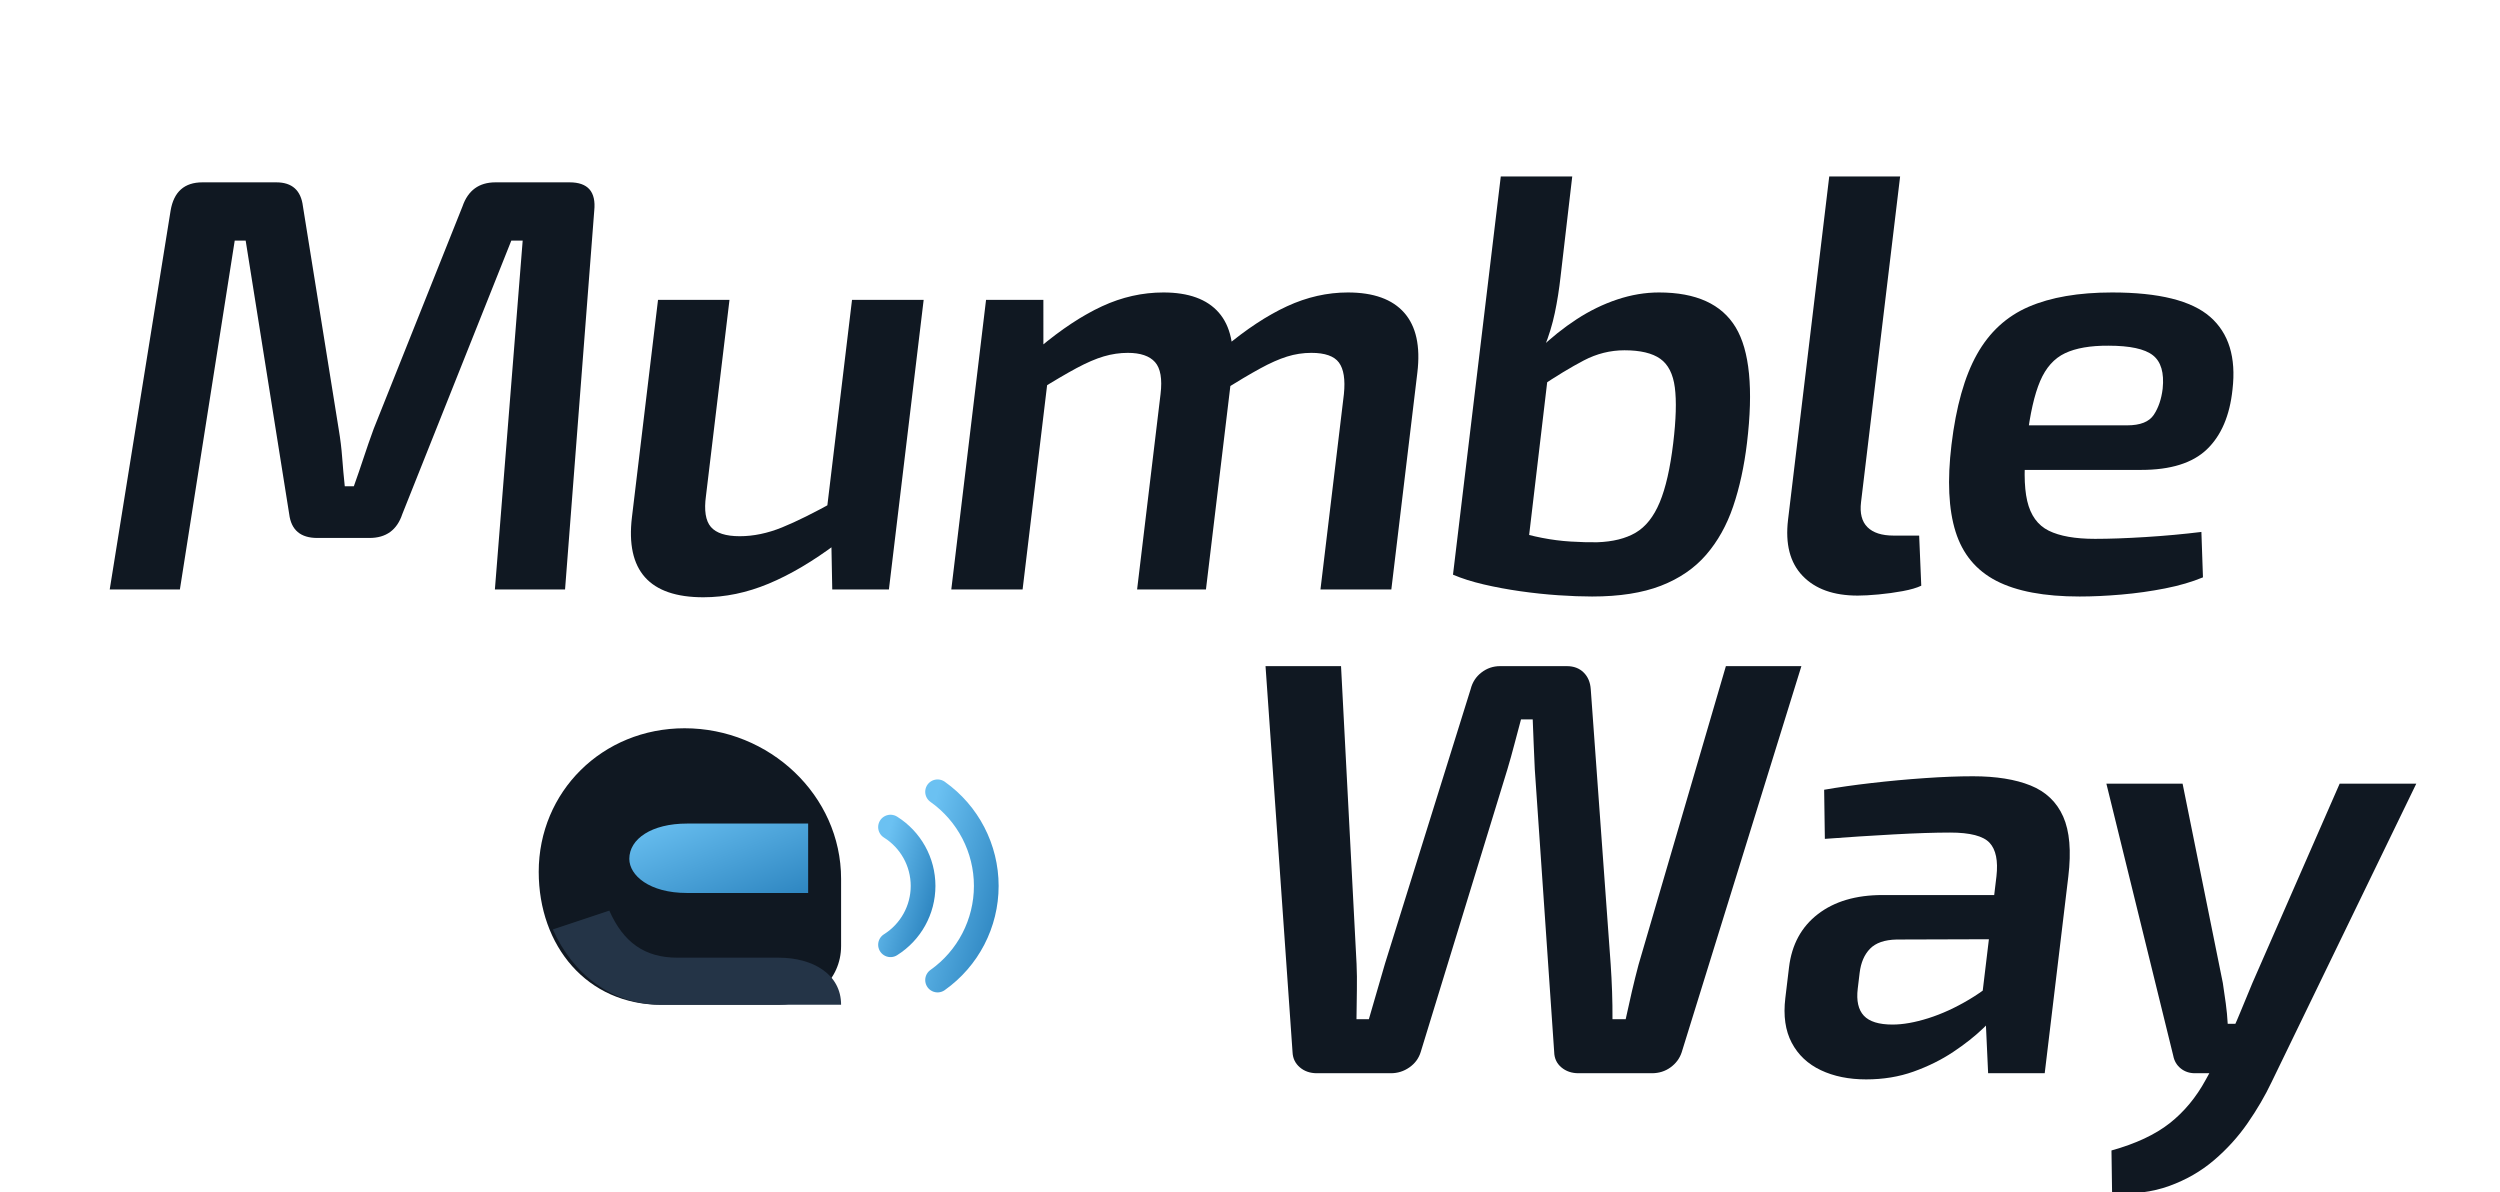
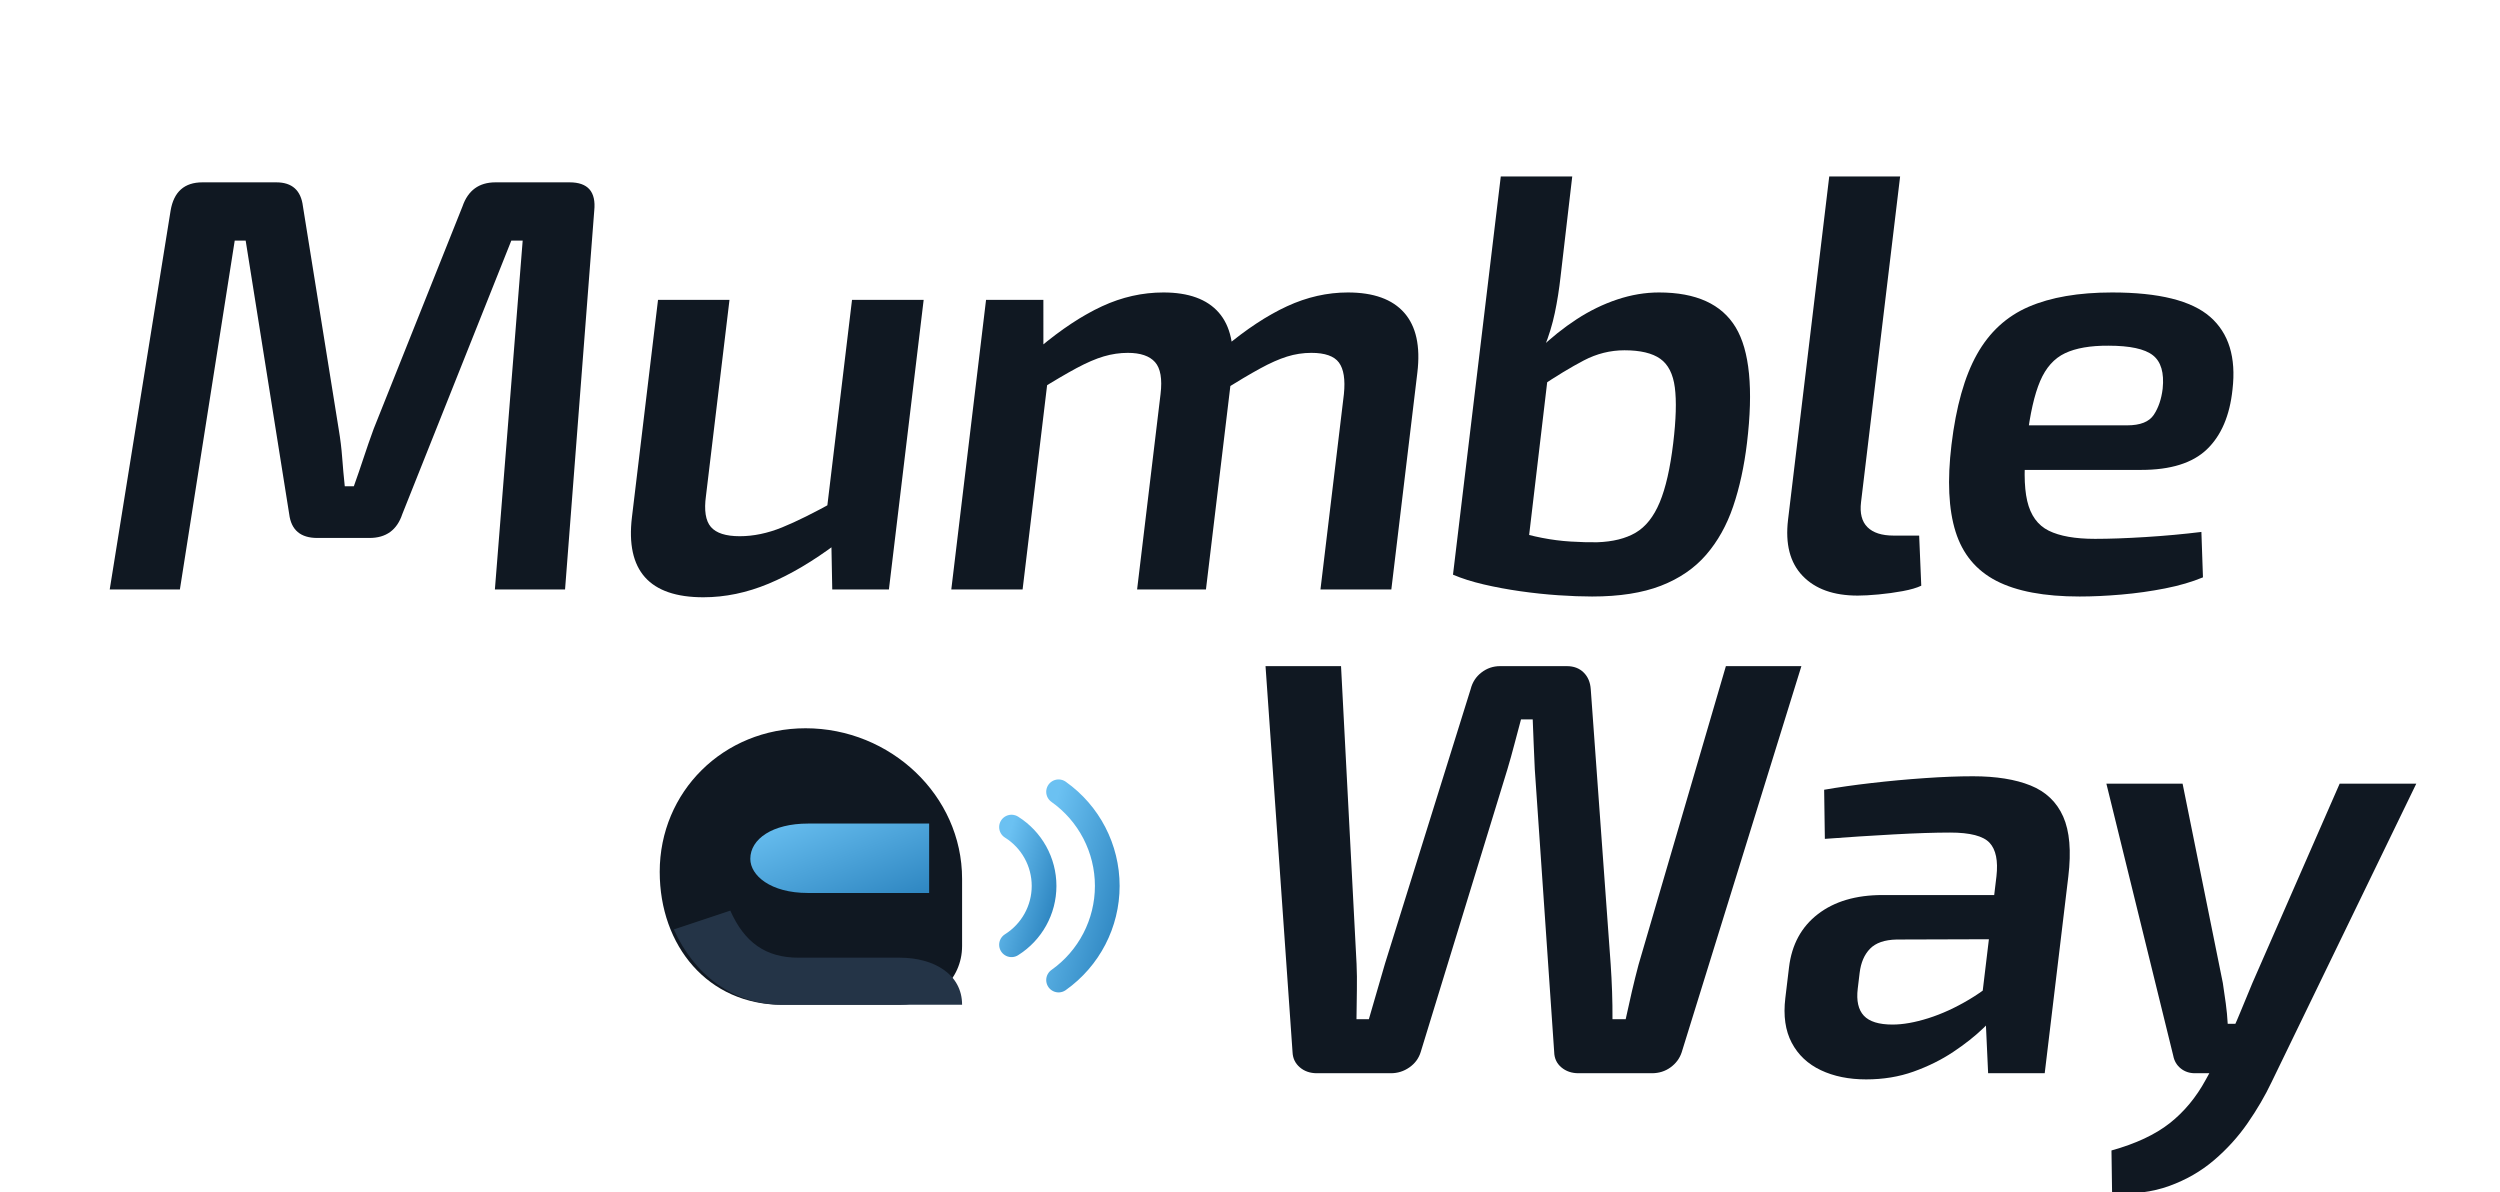
<svg xmlns="http://www.w3.org/2000/svg" viewBox="0 0 537 256" width="537" height="256">
  <defs>
    <linearGradient id="accent-on-light" x1="0" y1="0" x2="1" y2="1">
      <stop offset="0" stop-color="#6BC1F2" />
      <stop offset="1" stop-color="#2E86C1" />
    </linearGradient>
  </defs>
-   <g transform="translate(102.07,126.61) scale(0.126361)">
+   <g transform="translate(128.06,126.61) scale(0.126361)">
    <path d="M 356 236            C 500 236 622 350 622 492            L 622 606            C 622 664 574 706 516 706            L 316 706            C 190 706 108 606 108 480            C 108 344 216 236 356 236 Z" fill="#101822" />
    <path d="M 566 398            L 566 516            L 360 516            C 296 516 262 486 262 458            C 262 424 300 398 360 398            Z" fill="url(#accent-on-light)" />
    <path d="M 316 706            C 232 706 166 654 132 578            L 228 546            C 252 600 288 626 344 626            L 516 626            C 574 626 622 654 622 706            Z" fill="#243447" />
    <g stroke="url(#accent-on-light)" stroke-width="42" fill="none" stroke-linecap="round">
      <path d="M 706 404 A 118 118 0 0 1 706 604" />
      <path d="M 786 344 A 196 196 0 0 1 786 664" />
    </g>
  </g>
  <g fill="#101822">
    <g transform="matrix(1 0 -0.12 1 30.72 0)">
      <g transform="translate(0,126.61)">
        <path transform="translate(0.00,0) scale(0.12673,-0.12673)" d="M760.10 690.00Q806.80 690.00 807.66 642.02L835.22 0.00H716.29L692.45 591.27H673.18L544.04 127.66Q535.46 87.25 493.32 87.25H404.78Q362.22 87.25 352.35 127.66L222.92 591.27H204.37L182.39 0.00H63.46L89.59 642.02Q91.88 690.00 137.87 690.00H263.02Q303.16 690.00 313.02 649.30L419.19 270.80Q426.03 247.22 430.66 223.35Q435.30 199.48 440.85 174.91H456.25Q462.09 199.48 467.08 223.35Q472.07 247.22 478.20 272.22L583.50 649.30Q592.66 690.00 634.51 690.00Z" />
        <path transform="translate(110.13,0) scale(0.12673,-0.12673)" d="M186.02 490.76V158.88Q185.30 121.55 200.70 105.87Q216.10 90.20 251.45 90.20Q286.38 90.20 321.25 105.07Q356.11 119.95 406.46 150.01L417.75 78.29Q362.48 32.71 310.00 9.71Q257.51 -13.29 202.22 -13.29Q64.88 -13.29 64.88 122.45V490.76ZM515.12 490.76V0.00H419.09L405.88 94.89L393.70 109.02V490.76Z" />
        <path transform="translate(180.21,0) scale(0.12673,-0.12673)" d="M679.67 503.34Q744.98 503.34 779.35 468.90Q813.72 434.47 813.72 367.60V0.00H693.59V331.17Q692.88 368.08 678.77 384.53Q664.66 400.98 630.02 400.98Q608.93 400.98 589.48 394.65Q570.02 388.32 546.21 374.37Q522.41 360.41 487.90 337.20L481.16 409.62Q531.56 456.62 579.39 479.98Q627.23 503.34 679.67 503.34ZM165.05 490.76 176.55 395.16 188.73 381.02V0.00H67.88V490.76ZM367.03 503.34Q431.05 503.34 464.92 469.26Q498.79 435.18 499.50 367.60V0.00H382.81V331.17Q382.81 369.50 366.99 385.24Q351.17 400.98 318.95 400.98Q298.58 400.98 278.98 395.01Q259.38 389.03 235.07 375.08Q210.77 361.12 175.26 337.20L167.81 409.62Q218.21 456.62 265.90 479.98Q313.59 503.34 367.03 503.34Z" />
        <path transform="translate(287.81,0) scale(0.12673,-0.12673)" d="M357.92 503.34Q452.26 503.34 494.97 444.26Q537.68 385.18 537.68 248.18Q537.68 188.65 527.18 140.79Q516.68 92.94 491.17 58.70Q465.66 24.47 420.83 6.23Q376.01 -12.00 306.36 -12.00Q280.78 -12.00 248.89 -9.86Q217.00 -7.71 183.82 -3.07Q150.64 1.58 120.12 8.51Q89.59 15.45 66.17 25.02L163.08 98.92Q185.16 92.08 209.79 87.37Q234.41 82.66 258.89 81.16Q283.38 79.66 303.78 79.95Q343.55 81.23 367.29 96.21Q391.02 111.19 401.85 147.64Q412.68 184.09 412.68 247.89Q412.68 307.95 404.12 342.25Q395.57 376.55 373.54 390.95Q351.51 405.34 311.16 405.34Q275.20 405.34 244.41 388.18Q213.61 371.02 174.41 342.40L165.81 406.62Q193.21 436.31 223.84 457.96Q254.48 479.60 288.62 491.47Q322.77 503.34 357.92 503.34ZM187.30 700.00 187.88 530.43Q188.17 497.98 185.52 468.66Q182.86 439.34 174.84 410.89L186.59 397.47L187.30 19.29L66.17 25.02V700.00Z" />
        <path transform="translate(358.02,0) scale(0.12673,-0.12673)" d="M189.02 700.00V147.88Q189.02 119.63 205.07 105.45Q221.12 91.26 251.10 91.26H294.34L308.10 6.31Q297.37 0.87 277.69 -2.86Q258.01 -6.58 237.33 -8.51Q216.65 -10.45 202.34 -10.45Q141.11 -10.45 105.00 23.00Q68.88 56.45 68.88 118.18V700.00Z" />
        <path transform="translate(394.14,0) scale(0.12673,-0.12673)" d="M286.96 503.34Q405.92 503.34 458.17 461.89Q510.41 420.45 510.70 338.84Q511.70 272.40 479.51 237.49Q447.32 202.58 372.16 202.58H92.49V278.12H339.46Q372.75 278.12 382.46 295.99Q392.17 313.87 392.17 340.29Q391.46 380.64 368.80 396.88Q346.13 413.12 291.54 413.12Q245.48 413.41 219.46 400.37Q193.44 387.33 182.96 353.16Q172.48 319.00 172.48 255.49Q172.48 186.74 185.38 150.08Q198.28 113.41 227.95 99.57Q257.61 85.73 308.12 85.73Q344.52 85.73 393.33 88.79Q442.14 91.86 486.95 97.44L498.84 20.49Q472.37 8.89 436.99 1.73Q401.61 -5.42 364.09 -8.71Q326.56 -12.00 293.65 -12.00Q203.87 -12.00 149.40 14.51Q94.93 41.02 70.27 97.81Q45.62 154.60 45.62 245.29Q45.62 342.16 70.42 398.52Q95.22 454.89 148.48 479.11Q201.73 503.34 286.96 503.34Z" />
      </g>
      <g transform="translate(254.76,230.53)">
        <path transform="translate(0.00,0) scale(0.12673,-0.12673)" d="M936.08 690.00 811.69 35.25Q808.40 19.91 795.93 9.96Q783.46 0.00 765.41 0.00H641.13Q623.80 0.00 610.83 9.96Q597.86 19.91 595.57 35.96L505.20 515.07Q501.49 536.52 498.21 557.75Q494.94 578.98 491.52 599.72H471.67Q468.54 578.98 465.47 557.25Q462.41 535.52 458.70 514.78L369.33 35.96Q366.33 19.91 353.36 9.96Q340.39 0.00 323.05 0.00H197.77Q180.44 0.00 167.61 9.96Q154.79 19.91 152.21 35.25L27.82 690.00H155.80L242.70 185.24Q246.12 164.51 248.54 140.98Q250.96 117.46 253.80 91.57H274.78Q278.78 115.44 282.93 139.47Q287.07 163.51 290.78 185.53L380.15 650.88Q382.44 668.51 395.12 679.25Q407.80 690.00 425.42 690.00H538.48Q556.10 690.00 568.28 679.25Q580.46 668.51 583.75 650.88L673.41 184.95Q677.83 161.51 681.47 137.91Q685.12 114.30 687.70 91.57H710.09Q712.23 114.59 714.94 138.55Q717.65 162.51 720.78 183.95L808.10 690.00Z" />
        <path transform="translate(118.37,0) scale(0.12673,-0.12673)" d="M315.23 503.34Q374.14 503.34 414.82 487.68Q455.50 472.02 476.38 434.99Q497.26 397.95 497.26 333.46V0.00H401.35L383.73 106.29L375.41 119.89V333.75Q375.12 373.26 356.94 390.59Q338.75 407.92 287.98 407.92Q249.69 407.92 192.48 404.79Q135.27 401.66 76.95 397.23L65.77 480.47Q100.93 486.76 144.90 491.90Q188.87 497.05 233.76 500.19Q278.65 503.34 315.23 503.34ZM445.41 302.02 444.41 227.33 218.92 226.62Q188.55 225.91 175.85 211.01Q163.15 196.11 163.15 170.02V143.36Q163.15 112.59 178.98 97.54Q194.81 82.50 229.32 82.50Q256.16 82.50 288.92 93.29Q321.67 104.08 354.20 124.92Q386.73 145.77 412.98 175.43V112.14Q403.13 97.27 384.22 76.61Q365.31 55.94 337.68 35.98Q310.05 16.02 274.68 2.79Q239.31 -10.45 195.84 -10.45Q151.98 -10.45 117.10 5.20Q82.22 20.84 62.27 51.63Q42.33 82.42 42.33 127.29V179.42Q42.33 237.29 80.43 269.66Q118.53 302.02 186.00 302.02Z" />
        <path transform="translate(185.66,0) scale(0.12673,-0.12673)" d="M537.17 490.76 352.58 -15.15Q340.29 -49.75 320.41 -84.51Q300.53 -119.27 270.98 -147.37Q241.44 -175.47 200.43 -191.04Q159.43 -206.60 104.89 -203.40L95.16 -130.92Q155.02 -113.66 188.32 -84.69Q221.62 -55.73 240.62 -10.88L268.38 53.48Q277.25 74.92 285.39 103.26Q293.54 131.59 299.96 152.91L407.30 490.76ZM141.09 490.76 249.85 152.91Q254.56 135.59 258.98 118.35Q263.41 101.10 266.41 83.79H291.43L252.73 0.00H220.95Q206.91 0.00 195.80 8.17Q184.70 16.34 180.55 29.80L11.93 490.76Z" />
      </g>
    </g>
  </g>
</svg>
